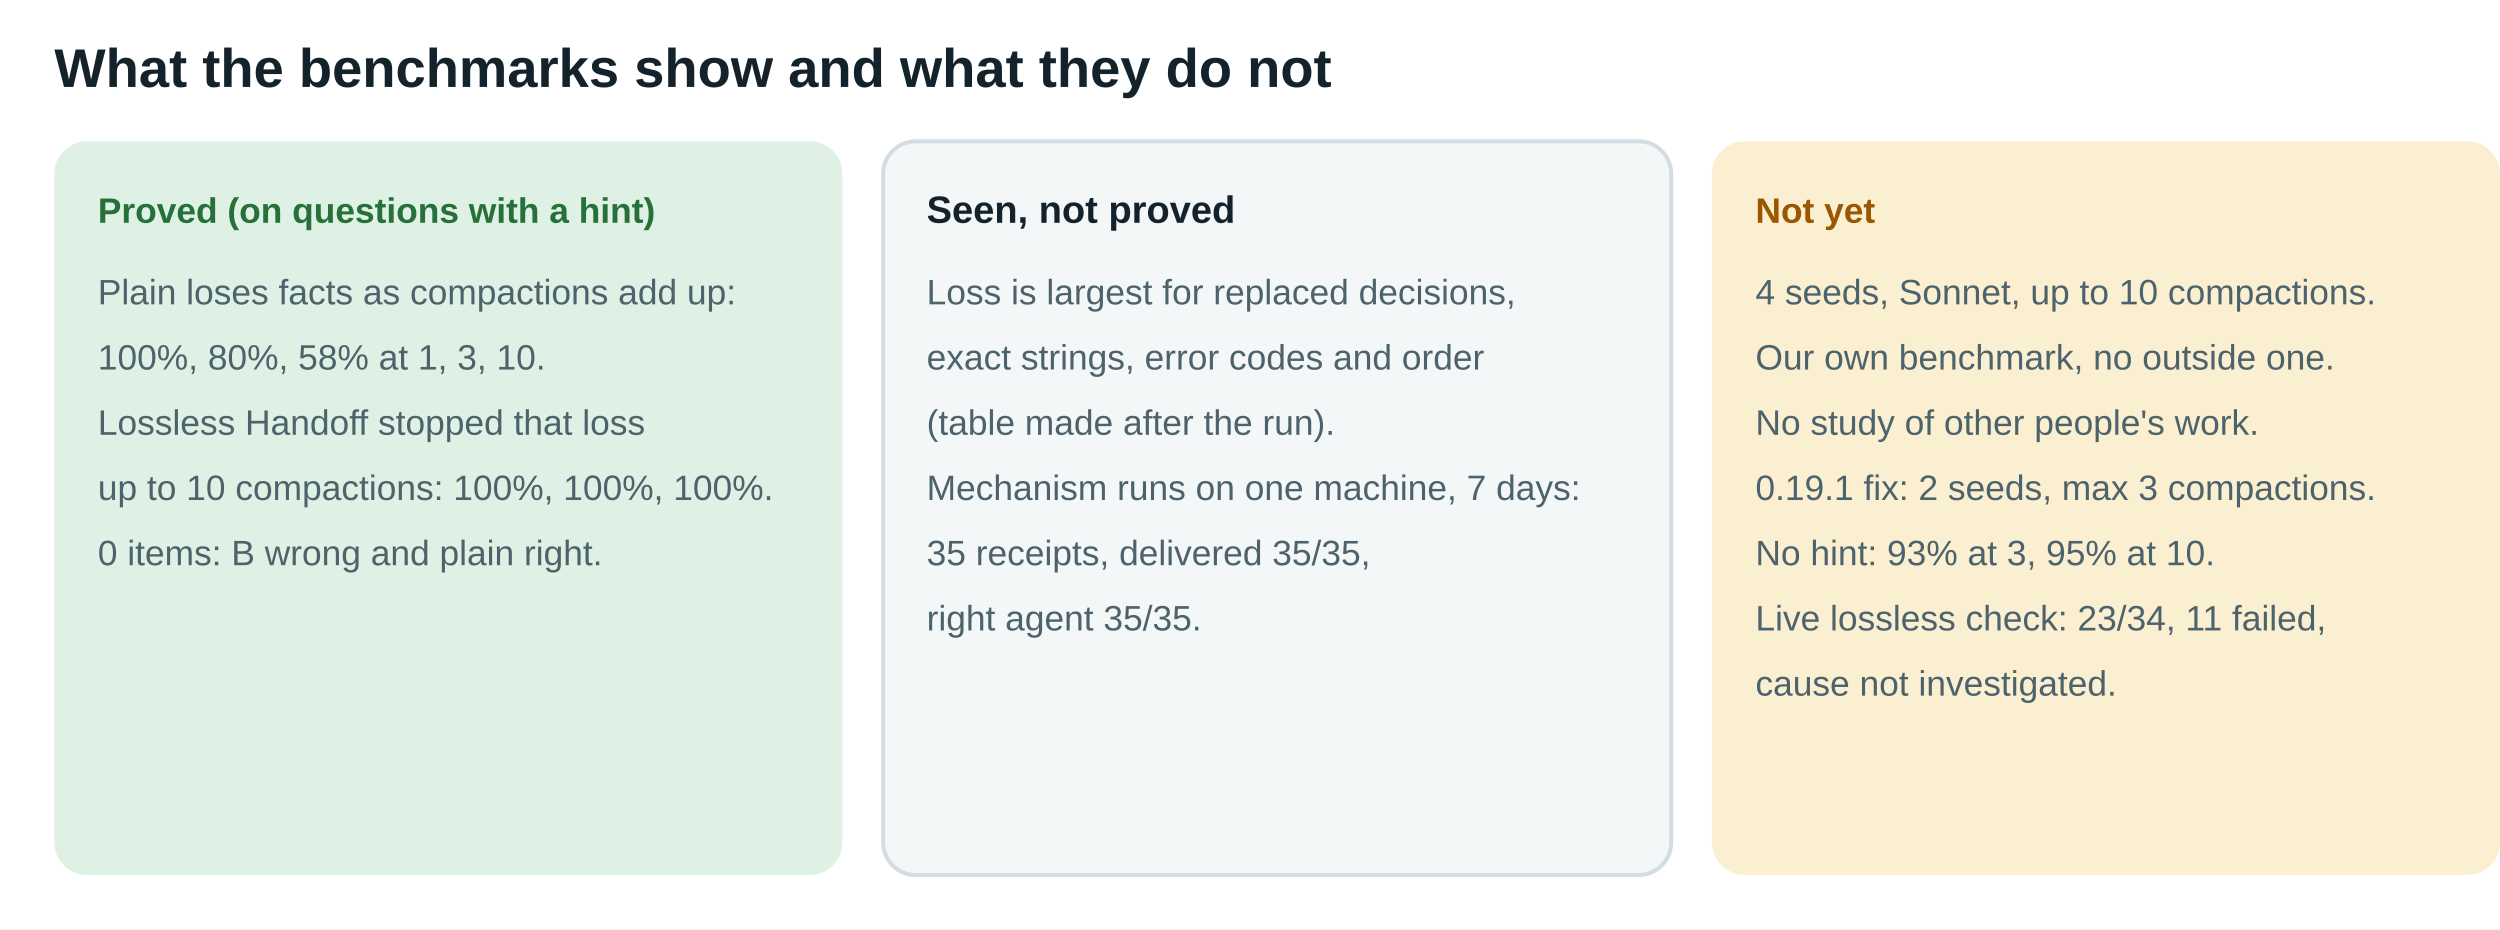
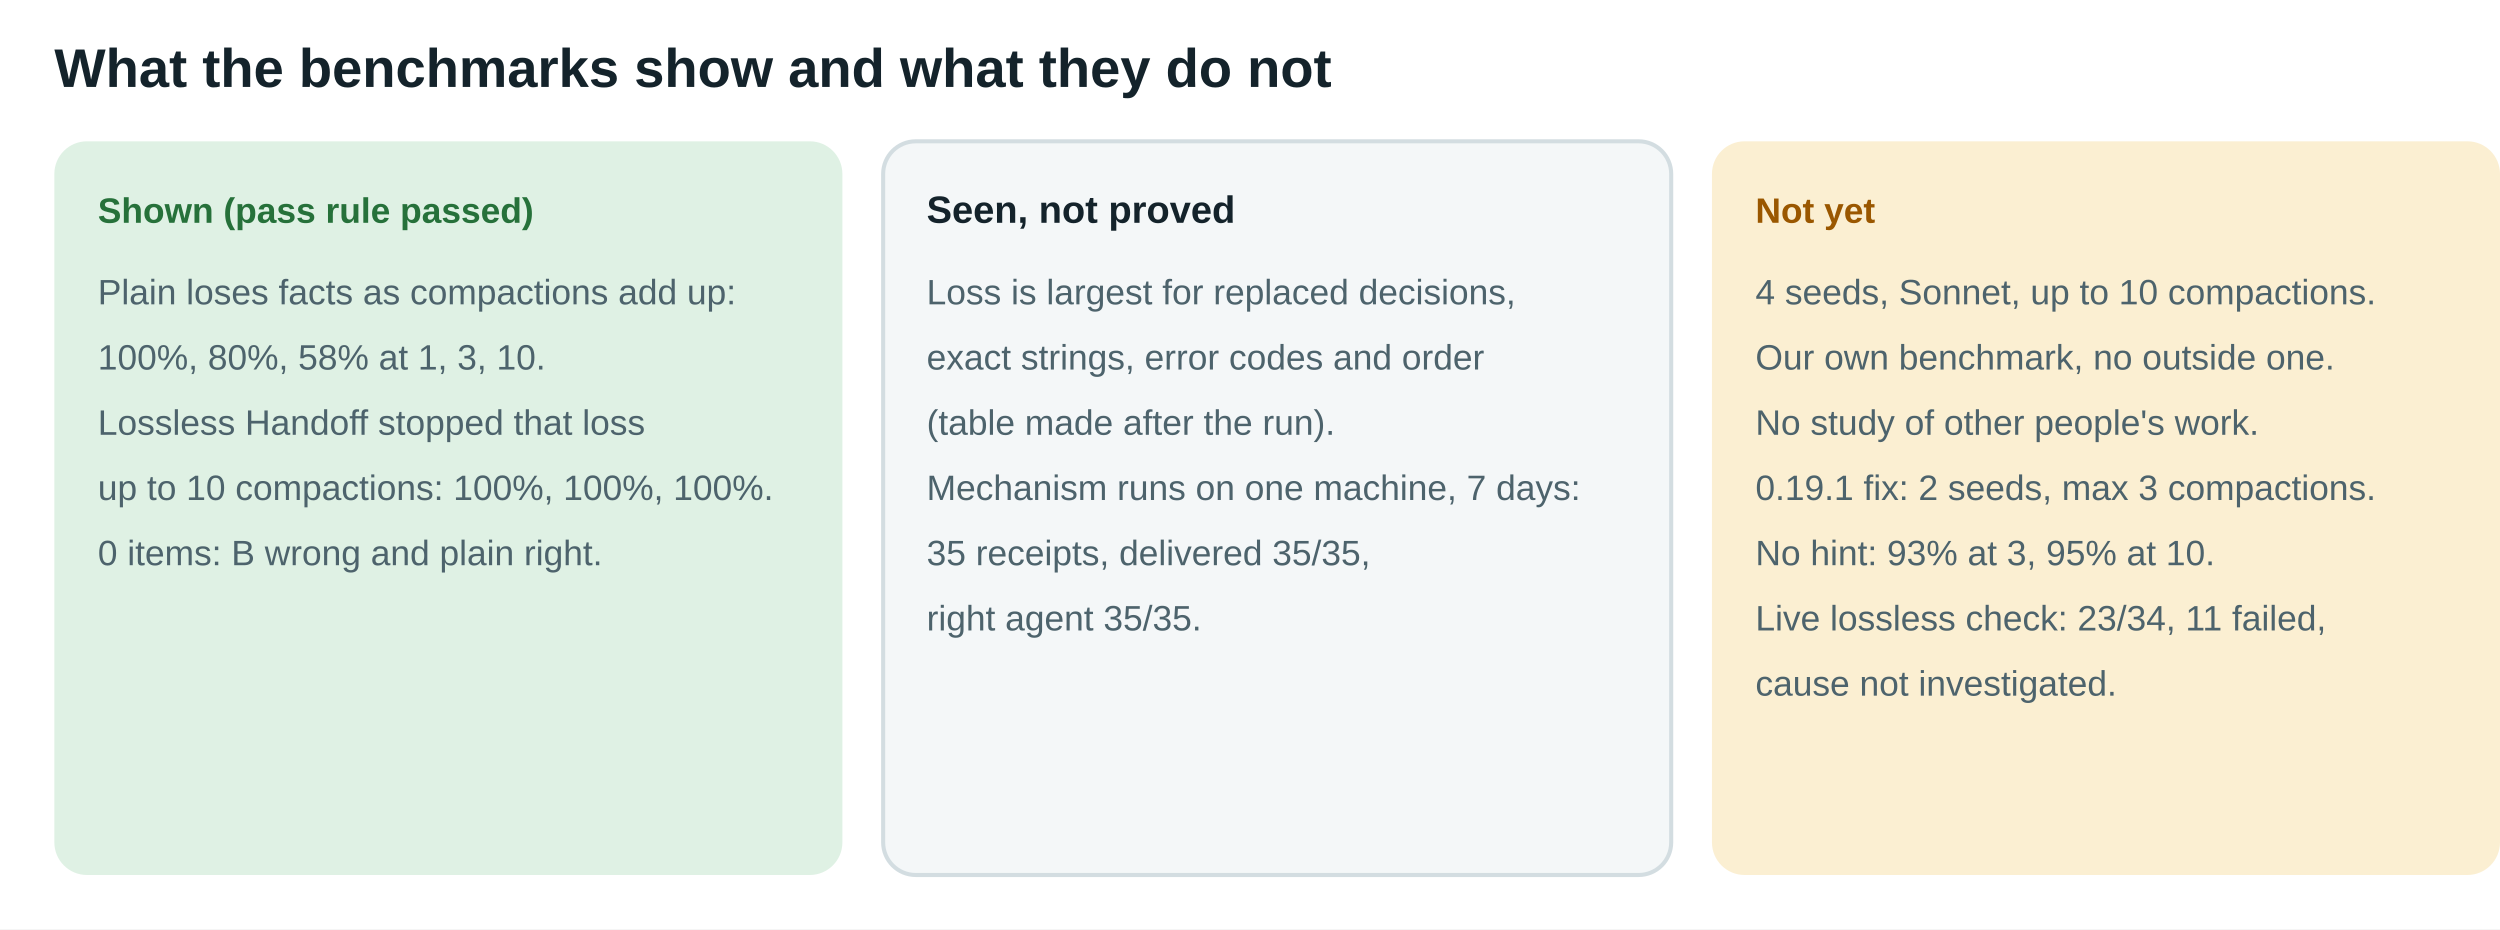
<svg xmlns="http://www.w3.org/2000/svg" viewBox="0 0 920 342" width="920" height="342" role="img" aria-labelledby="t d">
  <style>
text{font-family:system-ui,-apple-system,"Segoe UI",Arial,sans-serif;font-size:13px;font-weight:600}.bg{fill:#ffffff}.panel{fill:#f4f7f8;stroke:#d3dde1;stroke-width:1.5}
.t{fill:#14232b;font:600 14px system-ui,-apple-system,"Segoe UI",Arial,sans-serif}
.h{fill:#14232b;font:700 20px system-ui,-apple-system,"Segoe UI",Arial,sans-serif}
.m{fill:#4d636c;font:13px system-ui,-apple-system,"Segoe UI",Arial,sans-serif}
.num{fill:#14232b;font:700 13px system-ui,-apple-system,"Segoe UI",Arial,sans-serif}
.a{fill:#c0392b}.as{fill:#fbe6e2}.b{fill:#0b7a75}.bs{fill:#d8f0ee}
.ok{fill:#26713a}.oks{fill:#dff1e4}.w{fill:#9a5700}.ws{fill:#fbefd2}
.sa{stroke:#c0392b}.sb{stroke:#0b7a75}.grid{stroke:#d3dde1;stroke-width:1;fill:none}
.ln{stroke:#4d636c;stroke-width:2;fill:none}.lw{fill:#ffffff}
.wa{fill:#ffffff;font:700 13px system-ui,Arial,sans-serif}
@media (prefers-color-scheme: dark){
.bg{fill:#0e1a1f}.panel{fill:#162830;stroke:#2b4149}
.t,.h,.num{fill:#e5eef1}.m{fill:#9db2ba}
.a{fill:#ff8c78}.as{fill:#3b2420}.b{fill:#41cbc3}.bs{fill:#103230}
.ok{fill:#72d28c}.oks{fill:#173321}.w{fill:#f2b955}.ws{fill:#3a2d12}
.sa{stroke:#ff8c78}.sb{stroke:#41cbc3}.grid{stroke:#2b4149}.ln{stroke:#9db2ba}.lw{fill:#0e1a1f}
.wa{fill:#0e1a1f}}
</style>
  <rect class="bg" x="0" y="0" width="920" height="342" />
  <text class="h" x="20" y="32" text-anchor="start">What the benchmarks show and what they do not</text>
  <rect class="oks" x="20" y="52" width="290" height="270" rx="12" />
-   <text class="ok" x="36" y="82" text-anchor="start">Proved (on questions with a hint)</text>
+   <text class="ok" x="36" y="82" text-anchor="start">Shown (pass rule passed)</text>
  <text class="m" x="36" y="112" text-anchor="start">Plain loses facts as compactions add up:</text>
  <text class="m" x="36" y="136" text-anchor="start">100%, 80%, 58% at 1, 3, 10.</text>
  <text class="m" x="36" y="160" text-anchor="start">Lossless Handoff stopped that loss</text>
  <text class="m" x="36" y="184" text-anchor="start">up to 10 compactions: 100%, 100%, 100%.</text>
  <text class="m" x="36" y="208" text-anchor="start">0 items: B wrong and plain right.</text>
  <rect class="panel" x="325" y="52" width="290" height="270" rx="12" />
  <text class="t" x="341" y="82" text-anchor="start">Seen, not proved</text>
  <text class="m" x="341" y="112" text-anchor="start">Loss is largest for replaced decisions,</text>
  <text class="m" x="341" y="136" text-anchor="start">exact strings, error codes and order</text>
  <text class="m" x="341" y="160" text-anchor="start">(table made after the run).</text>
  <text class="m" x="341" y="184" text-anchor="start">Mechanism runs on one machine, 7 days:</text>
  <text class="m" x="341" y="208" text-anchor="start">35 receipts, delivered 35/35,</text>
  <text class="m" x="341" y="232" text-anchor="start">right agent 35/35.</text>
  <rect class="ws" x="630" y="52" width="290" height="270" rx="12" />
  <text class="w" x="646" y="82" text-anchor="start">Not yet</text>
  <text class="m" x="646" y="112" text-anchor="start">4 seeds, Sonnet, up to 10 compactions.</text>
  <text class="m" x="646" y="136" text-anchor="start">Our own benchmark, no outside one.</text>
  <text class="m" x="646" y="160" text-anchor="start">No study of other people's work.</text>
  <text class="m" x="646" y="184" text-anchor="start">0.19.1 fix: 2 seeds, max 3 compactions.</text>
  <text class="m" x="646" y="208" text-anchor="start">No hint: 93% at 3, 95% at 10.</text>
  <text class="m" x="646" y="232" text-anchor="start">Live lossless check: 23/34, 11 failed,</text>
  <text class="m" x="646" y="256" text-anchor="start">cause not investigated.</text>
</svg>
